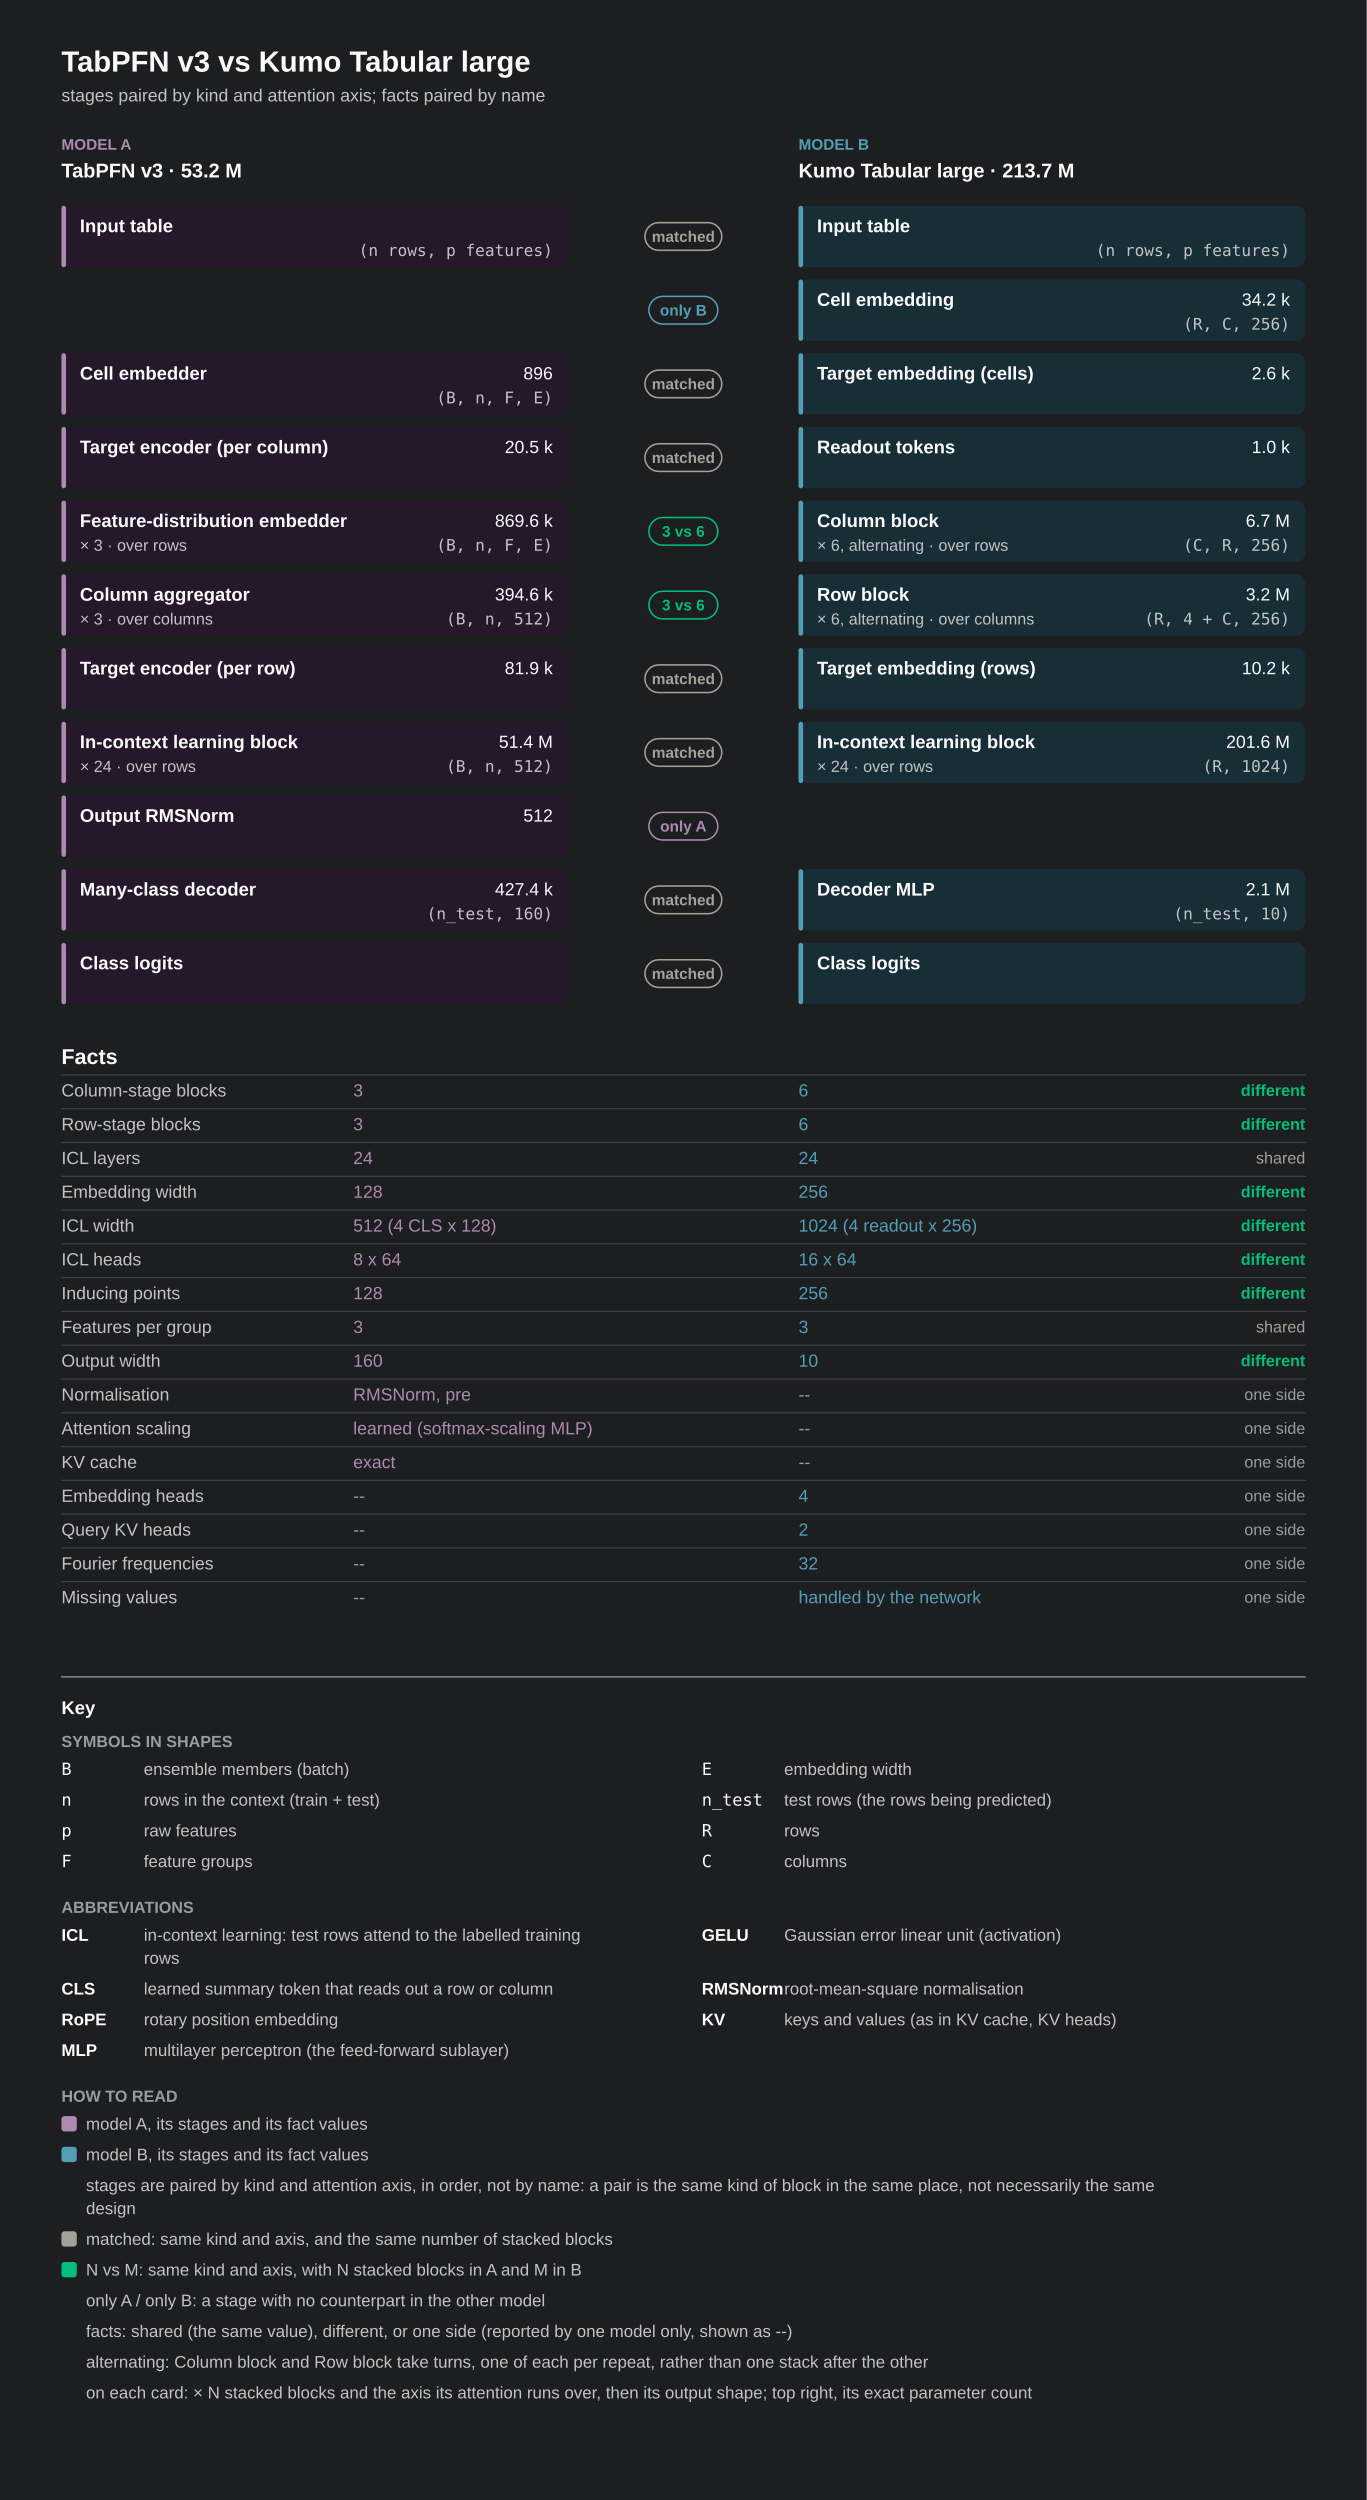
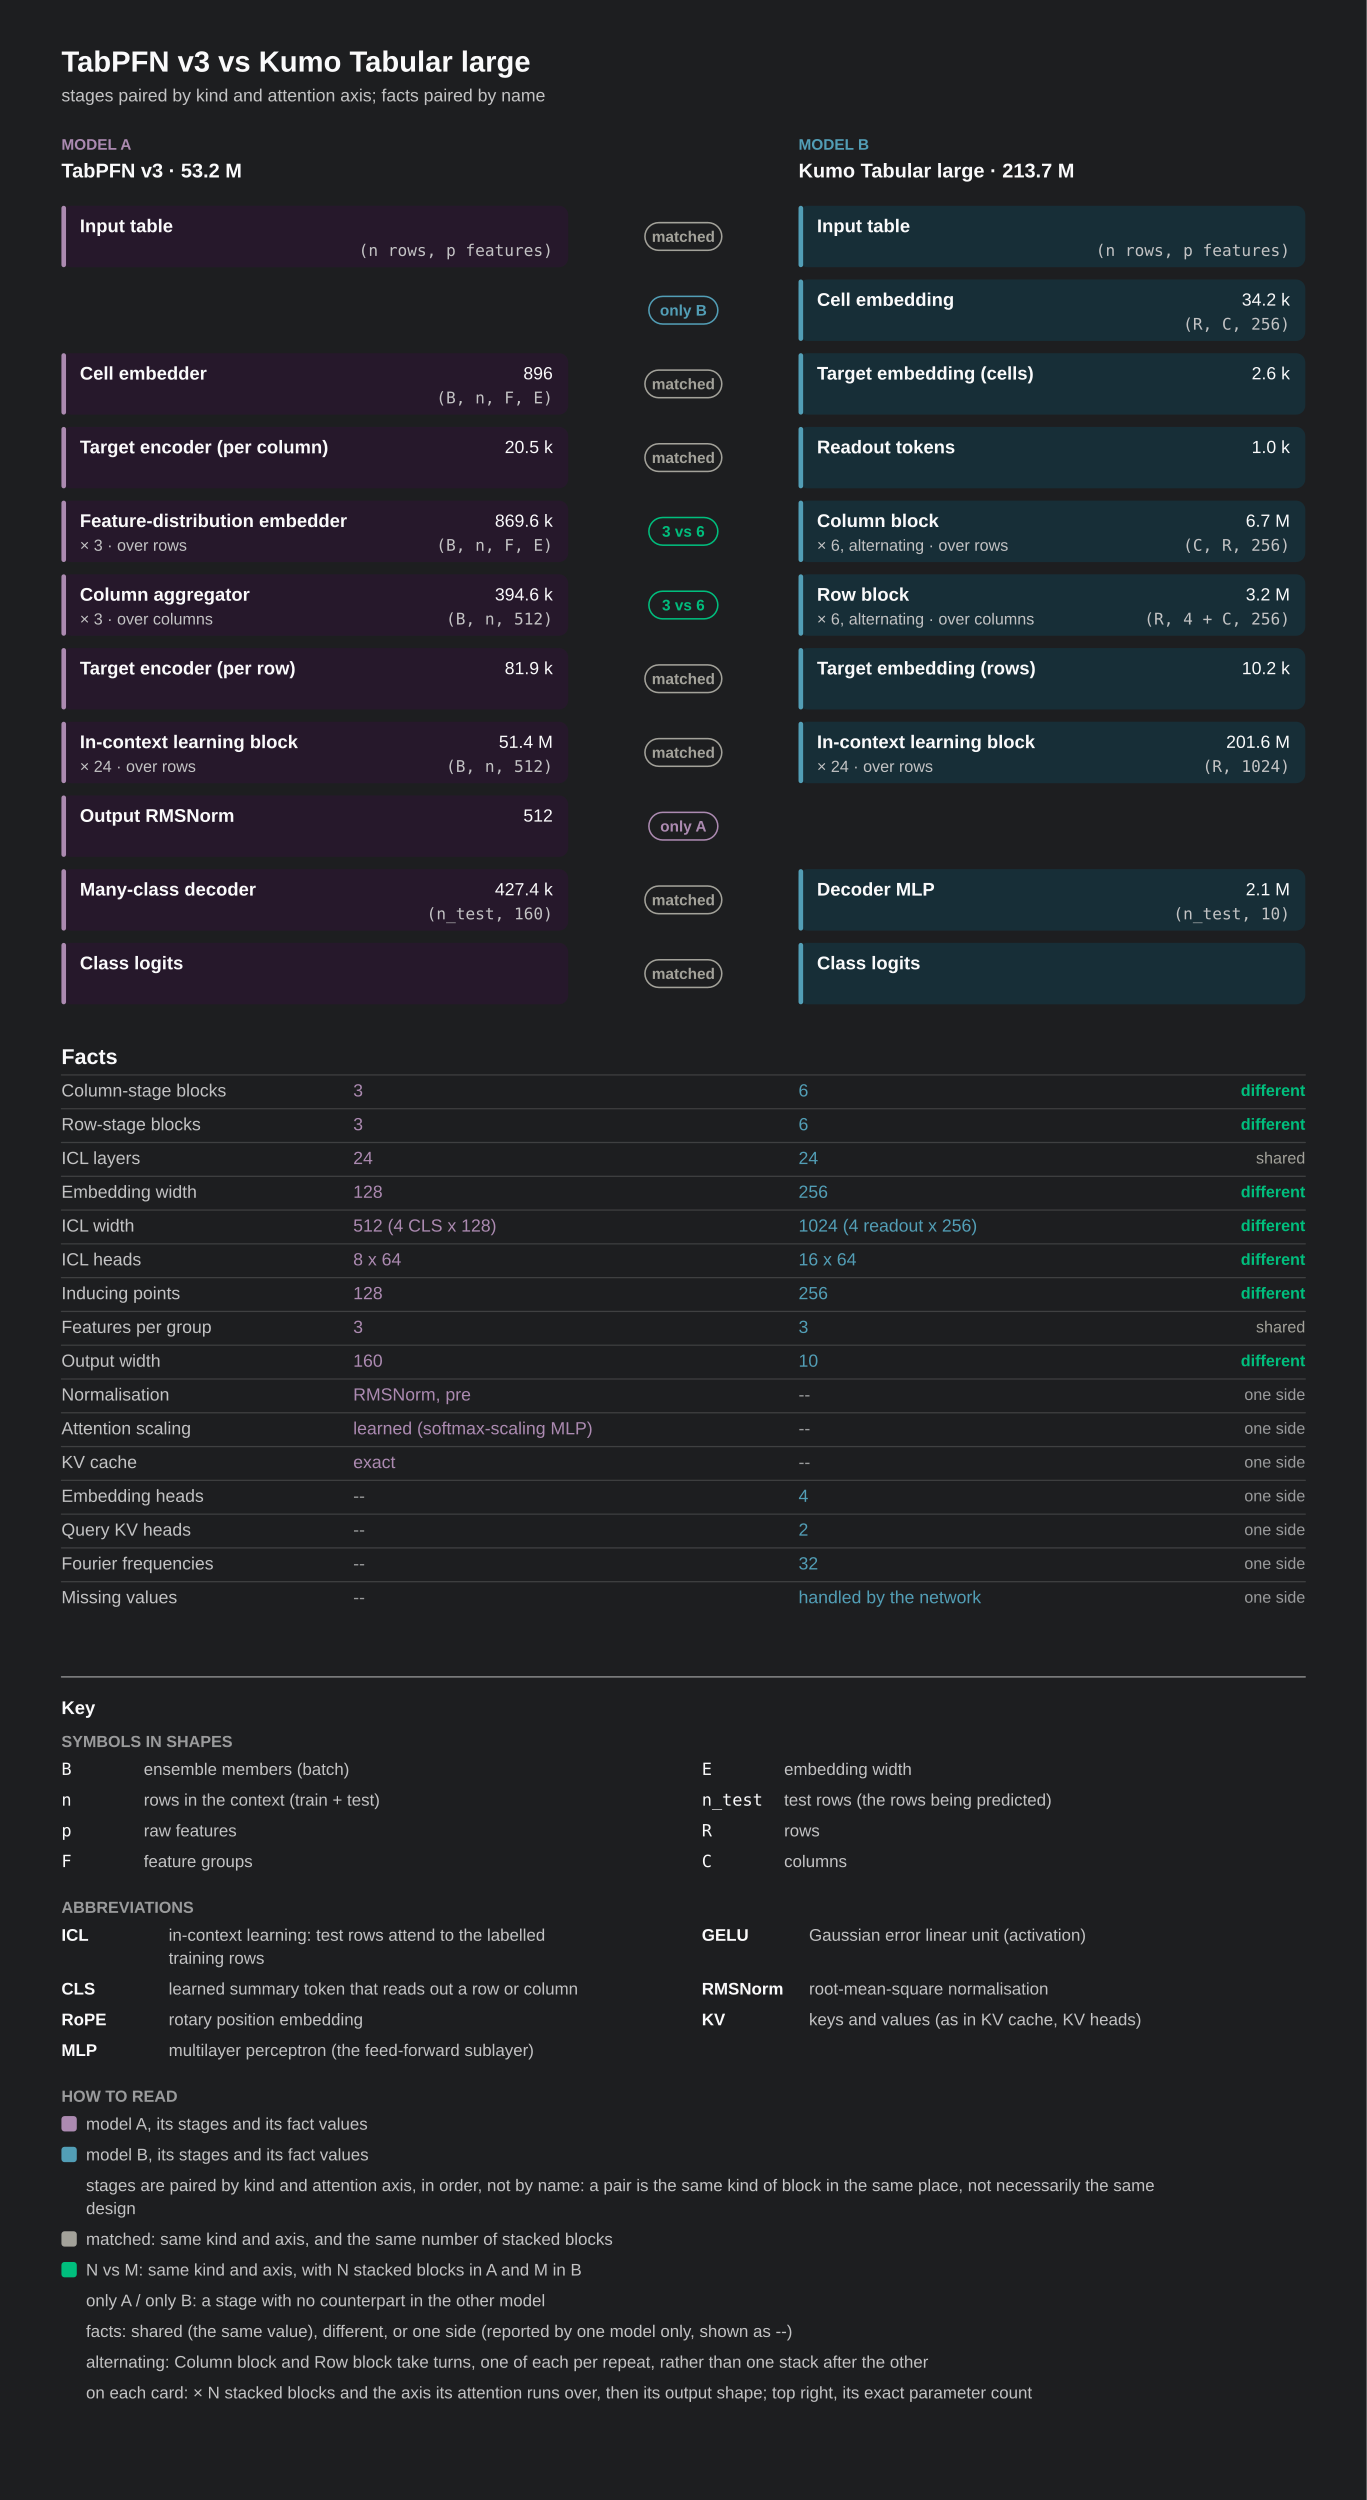
<svg xmlns="http://www.w3.org/2000/svg" width="890" height="1628" viewBox="0 0 890 1628">
  <rect width="890" height="1628" fill="#1d1e20" />
  <text x="40" y="40" dy="0.35em" font-family="-apple-system, BlinkMacSystemFont, 'Segoe UI', 'Helvetica Neue', Arial, sans-serif" font-size="19px" font-weight="600" fill="#FAFAFB">TabPFN v3 vs Kumo Tabular large</text>
  <text x="40" y="62" dy="0.35em" font-family="-apple-system, BlinkMacSystemFont, 'Segoe UI', 'Helvetica Neue', Arial, sans-serif" font-size="11.5px" fill="#C3C3C4">stages paired by kind and attention axis; facts paired by name</text>
  <text x="40" y="94" dy="0.35em" font-family="-apple-system, BlinkMacSystemFont, 'Segoe UI', 'Helvetica Neue', Arial, sans-serif" font-size="10px" font-weight="600" fill="#AC8AB1">MODEL A</text>
  <text x="40" y="111" dy="0.35em" font-family="-apple-system, BlinkMacSystemFont, 'Segoe UI', 'Helvetica Neue', Arial, sans-serif" font-size="13px" font-weight="600" fill="#FAFAFB">TabPFN v3  ·  53.2 M</text>
  <text x="520" y="94" dy="0.35em" font-family="-apple-system, BlinkMacSystemFont, 'Segoe UI', 'Helvetica Neue', Arial, sans-serif" font-size="10px" font-weight="600" fill="#529EB6">MODEL B</text>
  <text x="520" y="111" dy="0.35em" font-family="-apple-system, BlinkMacSystemFont, 'Segoe UI', 'Helvetica Neue', Arial, sans-serif" font-size="13px" font-weight="600" fill="#FAFAFB">Kumo Tabular large  ·  213.7 M</text>
  <rect x="40" y="134" width="330" height="40" rx="6" fill="#26182B" />
  <rect x="40" y="134" width="3" height="40" rx="1.5" fill="#AC8AB1" />
  <text x="52" y="147" dy="0.35em" font-family="-apple-system, BlinkMacSystemFont, 'Segoe UI', 'Helvetica Neue', Arial, sans-serif" font-size="12px" font-weight="600" fill="#FAFAFB">Input table</text>
  <text x="360" y="163" dy="0.35em" font-family="ui-monospace, SFMono-Regular, Menlo, Consolas, monospace" font-size="10.5px" text-anchor="end" fill="#C3C3C4">(n rows, p features)</text>
  <rect x="520" y="134" width="330" height="40" rx="6" fill="#172E37" />
  <rect x="520" y="134" width="3" height="40" rx="1.5" fill="#529EB6" />
  <text x="532" y="147" dy="0.35em" font-family="-apple-system, BlinkMacSystemFont, 'Segoe UI', 'Helvetica Neue', Arial, sans-serif" font-size="12px" font-weight="600" fill="#FAFAFB">Input table</text>
  <text x="840" y="163" dy="0.35em" font-family="ui-monospace, SFMono-Regular, Menlo, Consolas, monospace" font-size="10.5px" text-anchor="end" fill="#C3C3C4">(n rows, p features)</text>
  <rect x="419.98" y="145" width="50.05" height="18" rx="9" fill="#1d1e20" stroke="#a3a29a" stroke-width="1" />
  <text x="445" y="154" dy="0.35em" font-family="-apple-system, BlinkMacSystemFont, 'Segoe UI', 'Helvetica Neue', Arial, sans-serif" font-size="10px" font-weight="600" text-anchor="middle" fill="#a3a29a">matched</text>
  <rect x="520" y="182" width="330" height="40" rx="6" fill="#172E37" />
  <rect x="520" y="182" width="3" height="40" rx="1.5" fill="#529EB6" />
  <text x="532" y="195" dy="0.35em" font-family="-apple-system, BlinkMacSystemFont, 'Segoe UI', 'Helvetica Neue', Arial, sans-serif" font-size="12px" font-weight="600" fill="#FAFAFB">Cell embedding</text>
  <text x="840" y="195" dy="0.35em" font-family="-apple-system, BlinkMacSystemFont, 'Segoe UI', 'Helvetica Neue', Arial, sans-serif" font-size="11.5px" text-anchor="end" fill="#FAFAFB">34.2 k</text>
  <text x="840" y="211" dy="0.35em" font-family="ui-monospace, SFMono-Regular, Menlo, Consolas, monospace" font-size="10.5px" text-anchor="end" fill="#C3C3C4">(R, C, 256)</text>
  <rect x="422.55" y="193" width="44.9" height="18" rx="9" fill="#1d1e20" stroke="#529EB6" stroke-width="1" />
  <text x="445" y="202" dy="0.35em" font-family="-apple-system, BlinkMacSystemFont, 'Segoe UI', 'Helvetica Neue', Arial, sans-serif" font-size="10px" font-weight="600" text-anchor="middle" fill="#529EB6">only B</text>
  <rect x="40" y="230" width="330" height="40" rx="6" fill="#26182B" />
  <rect x="40" y="230" width="3" height="40" rx="1.5" fill="#AC8AB1" />
  <text x="52" y="243" dy="0.35em" font-family="-apple-system, BlinkMacSystemFont, 'Segoe UI', 'Helvetica Neue', Arial, sans-serif" font-size="12px" font-weight="600" fill="#FAFAFB">Cell embedder</text>
  <text x="360" y="243" dy="0.35em" font-family="-apple-system, BlinkMacSystemFont, 'Segoe UI', 'Helvetica Neue', Arial, sans-serif" font-size="11.5px" text-anchor="end" fill="#FAFAFB">896</text>
  <text x="360" y="259" dy="0.35em" font-family="ui-monospace, SFMono-Regular, Menlo, Consolas, monospace" font-size="10.5px" text-anchor="end" fill="#C3C3C4">(B, n, F, E)</text>
  <rect x="520" y="230" width="330" height="40" rx="6" fill="#172E37" />
  <rect x="520" y="230" width="3" height="40" rx="1.5" fill="#529EB6" />
  <text x="532" y="243" dy="0.35em" font-family="-apple-system, BlinkMacSystemFont, 'Segoe UI', 'Helvetica Neue', Arial, sans-serif" font-size="12px" font-weight="600" fill="#FAFAFB">Target embedding (cells)</text>
  <text x="840" y="243" dy="0.35em" font-family="-apple-system, BlinkMacSystemFont, 'Segoe UI', 'Helvetica Neue', Arial, sans-serif" font-size="11.5px" text-anchor="end" fill="#FAFAFB">2.6 k</text>
  <rect x="419.98" y="241" width="50.05" height="18" rx="9" fill="#1d1e20" stroke="#a3a29a" stroke-width="1" />
  <text x="445" y="250" dy="0.35em" font-family="-apple-system, BlinkMacSystemFont, 'Segoe UI', 'Helvetica Neue', Arial, sans-serif" font-size="10px" font-weight="600" text-anchor="middle" fill="#a3a29a">matched</text>
  <rect x="40" y="278" width="330" height="40" rx="6" fill="#26182B" />
  <rect x="40" y="278" width="3" height="40" rx="1.5" fill="#AC8AB1" />
  <text x="52" y="291" dy="0.35em" font-family="-apple-system, BlinkMacSystemFont, 'Segoe UI', 'Helvetica Neue', Arial, sans-serif" font-size="12px" font-weight="600" fill="#FAFAFB">Target encoder (per column)</text>
  <text x="360" y="291" dy="0.35em" font-family="-apple-system, BlinkMacSystemFont, 'Segoe UI', 'Helvetica Neue', Arial, sans-serif" font-size="11.5px" text-anchor="end" fill="#FAFAFB">20.5 k</text>
  <rect x="520" y="278" width="330" height="40" rx="6" fill="#172E37" />
  <rect x="520" y="278" width="3" height="40" rx="1.5" fill="#529EB6" />
  <text x="532" y="291" dy="0.35em" font-family="-apple-system, BlinkMacSystemFont, 'Segoe UI', 'Helvetica Neue', Arial, sans-serif" font-size="12px" font-weight="600" fill="#FAFAFB">Readout tokens</text>
  <text x="840" y="291" dy="0.35em" font-family="-apple-system, BlinkMacSystemFont, 'Segoe UI', 'Helvetica Neue', Arial, sans-serif" font-size="11.5px" text-anchor="end" fill="#FAFAFB">1.0 k</text>
  <rect x="419.98" y="289" width="50.05" height="18" rx="9" fill="#1d1e20" stroke="#a3a29a" stroke-width="1" />
  <text x="445" y="298" dy="0.35em" font-family="-apple-system, BlinkMacSystemFont, 'Segoe UI', 'Helvetica Neue', Arial, sans-serif" font-size="10px" font-weight="600" text-anchor="middle" fill="#a3a29a">matched</text>
  <rect x="40" y="326" width="330" height="40" rx="6" fill="#26182B" />
  <rect x="40" y="326" width="3" height="40" rx="1.5" fill="#AC8AB1" />
  <text x="52" y="339" dy="0.35em" font-family="-apple-system, BlinkMacSystemFont, 'Segoe UI', 'Helvetica Neue', Arial, sans-serif" font-size="12px" font-weight="600" fill="#FAFAFB">Feature-distribution embedder</text>
  <text x="360" y="339" dy="0.35em" font-family="-apple-system, BlinkMacSystemFont, 'Segoe UI', 'Helvetica Neue', Arial, sans-serif" font-size="11.5px" text-anchor="end" fill="#FAFAFB">869.6 k</text>
  <text x="52" y="355" dy="0.35em" font-family="-apple-system, BlinkMacSystemFont, 'Segoe UI', 'Helvetica Neue', Arial, sans-serif" font-size="10.5px" fill="#C3C3C4">× 3  ·  over rows</text>
  <text x="360" y="355" dy="0.35em" font-family="ui-monospace, SFMono-Regular, Menlo, Consolas, monospace" font-size="10.5px" text-anchor="end" fill="#C3C3C4">(B, n, F, E)</text>
  <rect x="520" y="326" width="330" height="40" rx="6" fill="#172E37" />
  <rect x="520" y="326" width="3" height="40" rx="1.5" fill="#529EB6" />
  <text x="532" y="339" dy="0.35em" font-family="-apple-system, BlinkMacSystemFont, 'Segoe UI', 'Helvetica Neue', Arial, sans-serif" font-size="12px" font-weight="600" fill="#FAFAFB">Column block</text>
  <text x="840" y="339" dy="0.35em" font-family="-apple-system, BlinkMacSystemFont, 'Segoe UI', 'Helvetica Neue', Arial, sans-serif" font-size="11.5px" text-anchor="end" fill="#FAFAFB">6.7 M</text>
  <text x="532" y="355" dy="0.35em" font-family="-apple-system, BlinkMacSystemFont, 'Segoe UI', 'Helvetica Neue', Arial, sans-serif" font-size="10.5px" fill="#C3C3C4">× 6, alternating  ·  over rows</text>
  <text x="840" y="355" dy="0.35em" font-family="ui-monospace, SFMono-Regular, Menlo, Consolas, monospace" font-size="10.5px" text-anchor="end" fill="#C3C3C4">(C, R, 256)</text>
  <rect x="422.55" y="337" width="44.9" height="18" rx="9" fill="#1d1e20" stroke="#00be7d" stroke-width="1" />
  <text x="445" y="346" dy="0.35em" font-family="-apple-system, BlinkMacSystemFont, 'Segoe UI', 'Helvetica Neue', Arial, sans-serif" font-size="10px" font-weight="600" text-anchor="middle" fill="#00be7d">3 vs 6</text>
  <rect x="40" y="374" width="330" height="40" rx="6" fill="#26182B" />
  <rect x="40" y="374" width="3" height="40" rx="1.5" fill="#AC8AB1" />
  <text x="52" y="387" dy="0.35em" font-family="-apple-system, BlinkMacSystemFont, 'Segoe UI', 'Helvetica Neue', Arial, sans-serif" font-size="12px" font-weight="600" fill="#FAFAFB">Column aggregator</text>
  <text x="360" y="387" dy="0.35em" font-family="-apple-system, BlinkMacSystemFont, 'Segoe UI', 'Helvetica Neue', Arial, sans-serif" font-size="11.5px" text-anchor="end" fill="#FAFAFB">394.6 k</text>
  <text x="52" y="403" dy="0.35em" font-family="-apple-system, BlinkMacSystemFont, 'Segoe UI', 'Helvetica Neue', Arial, sans-serif" font-size="10.5px" fill="#C3C3C4">× 3  ·  over columns</text>
  <text x="360" y="403" dy="0.35em" font-family="ui-monospace, SFMono-Regular, Menlo, Consolas, monospace" font-size="10.5px" text-anchor="end" fill="#C3C3C4">(B, n, 512)</text>
  <rect x="520" y="374" width="330" height="40" rx="6" fill="#172E37" />
  <rect x="520" y="374" width="3" height="40" rx="1.5" fill="#529EB6" />
  <text x="532" y="387" dy="0.35em" font-family="-apple-system, BlinkMacSystemFont, 'Segoe UI', 'Helvetica Neue', Arial, sans-serif" font-size="12px" font-weight="600" fill="#FAFAFB">Row block</text>
  <text x="840" y="387" dy="0.35em" font-family="-apple-system, BlinkMacSystemFont, 'Segoe UI', 'Helvetica Neue', Arial, sans-serif" font-size="11.5px" text-anchor="end" fill="#FAFAFB">3.2 M</text>
  <text x="532" y="403" dy="0.35em" font-family="-apple-system, BlinkMacSystemFont, 'Segoe UI', 'Helvetica Neue', Arial, sans-serif" font-size="10.5px" fill="#C3C3C4">× 6, alternating  ·  over columns</text>
  <text x="840" y="403" dy="0.35em" font-family="ui-monospace, SFMono-Regular, Menlo, Consolas, monospace" font-size="10.5px" text-anchor="end" fill="#C3C3C4">(R, 4 + C, 256)</text>
  <rect x="422.55" y="385" width="44.9" height="18" rx="9" fill="#1d1e20" stroke="#00be7d" stroke-width="1" />
  <text x="445" y="394" dy="0.35em" font-family="-apple-system, BlinkMacSystemFont, 'Segoe UI', 'Helvetica Neue', Arial, sans-serif" font-size="10px" font-weight="600" text-anchor="middle" fill="#00be7d">3 vs 6</text>
  <rect x="40" y="422" width="330" height="40" rx="6" fill="#26182B" />
  <rect x="40" y="422" width="3" height="40" rx="1.5" fill="#AC8AB1" />
  <text x="52" y="435" dy="0.35em" font-family="-apple-system, BlinkMacSystemFont, 'Segoe UI', 'Helvetica Neue', Arial, sans-serif" font-size="12px" font-weight="600" fill="#FAFAFB">Target encoder (per row)</text>
  <text x="360" y="435" dy="0.35em" font-family="-apple-system, BlinkMacSystemFont, 'Segoe UI', 'Helvetica Neue', Arial, sans-serif" font-size="11.5px" text-anchor="end" fill="#FAFAFB">81.9 k</text>
  <rect x="520" y="422" width="330" height="40" rx="6" fill="#172E37" />
  <rect x="520" y="422" width="3" height="40" rx="1.5" fill="#529EB6" />
  <text x="532" y="435" dy="0.35em" font-family="-apple-system, BlinkMacSystemFont, 'Segoe UI', 'Helvetica Neue', Arial, sans-serif" font-size="12px" font-weight="600" fill="#FAFAFB">Target embedding (rows)</text>
  <text x="840" y="435" dy="0.35em" font-family="-apple-system, BlinkMacSystemFont, 'Segoe UI', 'Helvetica Neue', Arial, sans-serif" font-size="11.5px" text-anchor="end" fill="#FAFAFB">10.2 k</text>
  <rect x="419.98" y="433" width="50.05" height="18" rx="9" fill="#1d1e20" stroke="#a3a29a" stroke-width="1" />
  <text x="445" y="442" dy="0.35em" font-family="-apple-system, BlinkMacSystemFont, 'Segoe UI', 'Helvetica Neue', Arial, sans-serif" font-size="10px" font-weight="600" text-anchor="middle" fill="#a3a29a">matched</text>
  <rect x="40" y="470" width="330" height="40" rx="6" fill="#26182B" />
  <rect x="40" y="470" width="3" height="40" rx="1.5" fill="#AC8AB1" />
  <text x="52" y="483" dy="0.35em" font-family="-apple-system, BlinkMacSystemFont, 'Segoe UI', 'Helvetica Neue', Arial, sans-serif" font-size="12px" font-weight="600" fill="#FAFAFB">In-context learning block</text>
  <text x="360" y="483" dy="0.35em" font-family="-apple-system, BlinkMacSystemFont, 'Segoe UI', 'Helvetica Neue', Arial, sans-serif" font-size="11.5px" text-anchor="end" fill="#FAFAFB">51.4 M</text>
  <text x="52" y="499" dy="0.35em" font-family="-apple-system, BlinkMacSystemFont, 'Segoe UI', 'Helvetica Neue', Arial, sans-serif" font-size="10.5px" fill="#C3C3C4">× 24  ·  over rows</text>
  <text x="360" y="499" dy="0.35em" font-family="ui-monospace, SFMono-Regular, Menlo, Consolas, monospace" font-size="10.5px" text-anchor="end" fill="#C3C3C4">(B, n, 512)</text>
  <rect x="520" y="470" width="330" height="40" rx="6" fill="#172E37" />
  <rect x="520" y="470" width="3" height="40" rx="1.5" fill="#529EB6" />
  <text x="532" y="483" dy="0.35em" font-family="-apple-system, BlinkMacSystemFont, 'Segoe UI', 'Helvetica Neue', Arial, sans-serif" font-size="12px" font-weight="600" fill="#FAFAFB">In-context learning block</text>
  <text x="840" y="483" dy="0.35em" font-family="-apple-system, BlinkMacSystemFont, 'Segoe UI', 'Helvetica Neue', Arial, sans-serif" font-size="11.5px" text-anchor="end" fill="#FAFAFB">201.6 M</text>
  <text x="532" y="499" dy="0.35em" font-family="-apple-system, BlinkMacSystemFont, 'Segoe UI', 'Helvetica Neue', Arial, sans-serif" font-size="10.5px" fill="#C3C3C4">× 24  ·  over rows</text>
  <text x="840" y="499" dy="0.35em" font-family="ui-monospace, SFMono-Regular, Menlo, Consolas, monospace" font-size="10.5px" text-anchor="end" fill="#C3C3C4">(R, 1024)</text>
  <rect x="419.98" y="481" width="50.05" height="18" rx="9" fill="#1d1e20" stroke="#a3a29a" stroke-width="1" />
  <text x="445" y="490" dy="0.35em" font-family="-apple-system, BlinkMacSystemFont, 'Segoe UI', 'Helvetica Neue', Arial, sans-serif" font-size="10px" font-weight="600" text-anchor="middle" fill="#a3a29a">matched</text>
  <rect x="40" y="518" width="330" height="40" rx="6" fill="#26182B" />
  <rect x="40" y="518" width="3" height="40" rx="1.5" fill="#AC8AB1" />
  <text x="52" y="531" dy="0.35em" font-family="-apple-system, BlinkMacSystemFont, 'Segoe UI', 'Helvetica Neue', Arial, sans-serif" font-size="12px" font-weight="600" fill="#FAFAFB">Output RMSNorm</text>
  <text x="360" y="531" dy="0.35em" font-family="-apple-system, BlinkMacSystemFont, 'Segoe UI', 'Helvetica Neue', Arial, sans-serif" font-size="11.5px" text-anchor="end" fill="#FAFAFB">512</text>
  <rect x="422.55" y="529" width="44.9" height="18" rx="9" fill="#1d1e20" stroke="#AC8AB1" stroke-width="1" />
  <text x="445" y="538" dy="0.35em" font-family="-apple-system, BlinkMacSystemFont, 'Segoe UI', 'Helvetica Neue', Arial, sans-serif" font-size="10px" font-weight="600" text-anchor="middle" fill="#AC8AB1">only A</text>
  <rect x="40" y="566" width="330" height="40" rx="6" fill="#26182B" />
  <rect x="40" y="566" width="3" height="40" rx="1.5" fill="#AC8AB1" />
  <text x="52" y="579" dy="0.35em" font-family="-apple-system, BlinkMacSystemFont, 'Segoe UI', 'Helvetica Neue', Arial, sans-serif" font-size="12px" font-weight="600" fill="#FAFAFB">Many-class decoder</text>
  <text x="360" y="579" dy="0.35em" font-family="-apple-system, BlinkMacSystemFont, 'Segoe UI', 'Helvetica Neue', Arial, sans-serif" font-size="11.5px" text-anchor="end" fill="#FAFAFB">427.4 k</text>
  <text x="360" y="595" dy="0.35em" font-family="ui-monospace, SFMono-Regular, Menlo, Consolas, monospace" font-size="10.5px" text-anchor="end" fill="#C3C3C4">(n_test, 160)</text>
  <rect x="520" y="566" width="330" height="40" rx="6" fill="#172E37" />
  <rect x="520" y="566" width="3" height="40" rx="1.5" fill="#529EB6" />
  <text x="532" y="579" dy="0.35em" font-family="-apple-system, BlinkMacSystemFont, 'Segoe UI', 'Helvetica Neue', Arial, sans-serif" font-size="12px" font-weight="600" fill="#FAFAFB">Decoder MLP</text>
  <text x="840" y="579" dy="0.35em" font-family="-apple-system, BlinkMacSystemFont, 'Segoe UI', 'Helvetica Neue', Arial, sans-serif" font-size="11.5px" text-anchor="end" fill="#FAFAFB">2.1 M</text>
  <text x="840" y="595" dy="0.35em" font-family="ui-monospace, SFMono-Regular, Menlo, Consolas, monospace" font-size="10.5px" text-anchor="end" fill="#C3C3C4">(n_test, 10)</text>
  <rect x="419.98" y="577" width="50.05" height="18" rx="9" fill="#1d1e20" stroke="#a3a29a" stroke-width="1" />
  <text x="445" y="586" dy="0.35em" font-family="-apple-system, BlinkMacSystemFont, 'Segoe UI', 'Helvetica Neue', Arial, sans-serif" font-size="10px" font-weight="600" text-anchor="middle" fill="#a3a29a">matched</text>
  <rect x="40" y="614" width="330" height="40" rx="6" fill="#26182B" />
  <rect x="40" y="614" width="3" height="40" rx="1.5" fill="#AC8AB1" />
  <text x="52" y="627" dy="0.35em" font-family="-apple-system, BlinkMacSystemFont, 'Segoe UI', 'Helvetica Neue', Arial, sans-serif" font-size="12px" font-weight="600" fill="#FAFAFB">Class logits</text>
  <rect x="520" y="614" width="330" height="40" rx="6" fill="#172E37" />
  <rect x="520" y="614" width="3" height="40" rx="1.5" fill="#529EB6" />
  <text x="532" y="627" dy="0.35em" font-family="-apple-system, BlinkMacSystemFont, 'Segoe UI', 'Helvetica Neue', Arial, sans-serif" font-size="12px" font-weight="600" fill="#FAFAFB">Class logits</text>
  <rect x="419.98" y="625" width="50.05" height="18" rx="9" fill="#1d1e20" stroke="#a3a29a" stroke-width="1" />
  <text x="445" y="634" dy="0.35em" font-family="-apple-system, BlinkMacSystemFont, 'Segoe UI', 'Helvetica Neue', Arial, sans-serif" font-size="10px" font-weight="600" text-anchor="middle" fill="#a3a29a">matched</text>
  <text x="40" y="688" dy="0.35em" font-family="-apple-system, BlinkMacSystemFont, 'Segoe UI', 'Helvetica Neue', Arial, sans-serif" font-size="14px" font-weight="600" fill="#FAFAFB">Facts</text>
  <line x1="40" y1="700" x2="850" y2="700" stroke="#3F4041" stroke-width="0.8" stroke-linecap="round" />
  <text x="40" y="710" dy="0.35em" font-family="-apple-system, BlinkMacSystemFont, 'Segoe UI', 'Helvetica Neue', Arial, sans-serif" font-size="11.5px" fill="#C3C3C4">Column-stage blocks</text>
  <text x="230" y="710" dy="0.35em" font-family="-apple-system, BlinkMacSystemFont, 'Segoe UI', 'Helvetica Neue', Arial, sans-serif" font-size="11.5px" fill="#AC8AB1">3</text>
  <text x="520" y="710" dy="0.35em" font-family="-apple-system, BlinkMacSystemFont, 'Segoe UI', 'Helvetica Neue', Arial, sans-serif" font-size="11.5px" fill="#529EB6">6</text>
  <text x="850" y="710" dy="0.35em" font-family="-apple-system, BlinkMacSystemFont, 'Segoe UI', 'Helvetica Neue', Arial, sans-serif" font-size="10.5px" font-weight="600" text-anchor="end" fill="#00be7d">different</text>
  <line x1="40" y1="722" x2="850" y2="722" stroke="#3F4041" stroke-width="0.8" stroke-linecap="round" />
  <text x="40" y="732" dy="0.35em" font-family="-apple-system, BlinkMacSystemFont, 'Segoe UI', 'Helvetica Neue', Arial, sans-serif" font-size="11.5px" fill="#C3C3C4">Row-stage blocks</text>
  <text x="230" y="732" dy="0.35em" font-family="-apple-system, BlinkMacSystemFont, 'Segoe UI', 'Helvetica Neue', Arial, sans-serif" font-size="11.5px" fill="#AC8AB1">3</text>
  <text x="520" y="732" dy="0.35em" font-family="-apple-system, BlinkMacSystemFont, 'Segoe UI', 'Helvetica Neue', Arial, sans-serif" font-size="11.5px" fill="#529EB6">6</text>
  <text x="850" y="732" dy="0.35em" font-family="-apple-system, BlinkMacSystemFont, 'Segoe UI', 'Helvetica Neue', Arial, sans-serif" font-size="10.5px" font-weight="600" text-anchor="end" fill="#00be7d">different</text>
  <line x1="40" y1="744" x2="850" y2="744" stroke="#3F4041" stroke-width="0.8" stroke-linecap="round" />
  <text x="40" y="754" dy="0.35em" font-family="-apple-system, BlinkMacSystemFont, 'Segoe UI', 'Helvetica Neue', Arial, sans-serif" font-size="11.5px" fill="#C3C3C4">ICL layers</text>
  <text x="230" y="754" dy="0.35em" font-family="-apple-system, BlinkMacSystemFont, 'Segoe UI', 'Helvetica Neue', Arial, sans-serif" font-size="11.5px" fill="#AC8AB1">24</text>
  <text x="520" y="754" dy="0.35em" font-family="-apple-system, BlinkMacSystemFont, 'Segoe UI', 'Helvetica Neue', Arial, sans-serif" font-size="11.5px" fill="#529EB6">24</text>
  <text x="850" y="754" dy="0.35em" font-family="-apple-system, BlinkMacSystemFont, 'Segoe UI', 'Helvetica Neue', Arial, sans-serif" font-size="10.5px" text-anchor="end" fill="#a3a29a">shared</text>
  <line x1="40" y1="766" x2="850" y2="766" stroke="#3F4041" stroke-width="0.8" stroke-linecap="round" />
  <text x="40" y="776" dy="0.35em" font-family="-apple-system, BlinkMacSystemFont, 'Segoe UI', 'Helvetica Neue', Arial, sans-serif" font-size="11.5px" fill="#C3C3C4">Embedding width</text>
  <text x="230" y="776" dy="0.35em" font-family="-apple-system, BlinkMacSystemFont, 'Segoe UI', 'Helvetica Neue', Arial, sans-serif" font-size="11.5px" fill="#AC8AB1">128</text>
  <text x="520" y="776" dy="0.35em" font-family="-apple-system, BlinkMacSystemFont, 'Segoe UI', 'Helvetica Neue', Arial, sans-serif" font-size="11.5px" fill="#529EB6">256</text>
  <text x="850" y="776" dy="0.35em" font-family="-apple-system, BlinkMacSystemFont, 'Segoe UI', 'Helvetica Neue', Arial, sans-serif" font-size="10.5px" font-weight="600" text-anchor="end" fill="#00be7d">different</text>
  <line x1="40" y1="788" x2="850" y2="788" stroke="#3F4041" stroke-width="0.8" stroke-linecap="round" />
  <text x="40" y="798" dy="0.35em" font-family="-apple-system, BlinkMacSystemFont, 'Segoe UI', 'Helvetica Neue', Arial, sans-serif" font-size="11.5px" fill="#C3C3C4">ICL width</text>
  <text x="230" y="798" dy="0.35em" font-family="-apple-system, BlinkMacSystemFont, 'Segoe UI', 'Helvetica Neue', Arial, sans-serif" font-size="11.5px" fill="#AC8AB1">512 (4 CLS x 128)</text>
  <text x="520" y="798" dy="0.35em" font-family="-apple-system, BlinkMacSystemFont, 'Segoe UI', 'Helvetica Neue', Arial, sans-serif" font-size="11.5px" fill="#529EB6">1024 (4 readout x 256)</text>
  <text x="850" y="798" dy="0.35em" font-family="-apple-system, BlinkMacSystemFont, 'Segoe UI', 'Helvetica Neue', Arial, sans-serif" font-size="10.5px" font-weight="600" text-anchor="end" fill="#00be7d">different</text>
  <line x1="40" y1="810" x2="850" y2="810" stroke="#3F4041" stroke-width="0.8" stroke-linecap="round" />
  <text x="40" y="820" dy="0.35em" font-family="-apple-system, BlinkMacSystemFont, 'Segoe UI', 'Helvetica Neue', Arial, sans-serif" font-size="11.5px" fill="#C3C3C4">ICL heads</text>
  <text x="230" y="820" dy="0.35em" font-family="-apple-system, BlinkMacSystemFont, 'Segoe UI', 'Helvetica Neue', Arial, sans-serif" font-size="11.5px" fill="#AC8AB1">8 x 64</text>
  <text x="520" y="820" dy="0.35em" font-family="-apple-system, BlinkMacSystemFont, 'Segoe UI', 'Helvetica Neue', Arial, sans-serif" font-size="11.5px" fill="#529EB6">16 x 64</text>
  <text x="850" y="820" dy="0.35em" font-family="-apple-system, BlinkMacSystemFont, 'Segoe UI', 'Helvetica Neue', Arial, sans-serif" font-size="10.5px" font-weight="600" text-anchor="end" fill="#00be7d">different</text>
  <line x1="40" y1="832" x2="850" y2="832" stroke="#3F4041" stroke-width="0.8" stroke-linecap="round" />
  <text x="40" y="842" dy="0.35em" font-family="-apple-system, BlinkMacSystemFont, 'Segoe UI', 'Helvetica Neue', Arial, sans-serif" font-size="11.5px" fill="#C3C3C4">Inducing points</text>
  <text x="230" y="842" dy="0.35em" font-family="-apple-system, BlinkMacSystemFont, 'Segoe UI', 'Helvetica Neue', Arial, sans-serif" font-size="11.5px" fill="#AC8AB1">128</text>
  <text x="520" y="842" dy="0.35em" font-family="-apple-system, BlinkMacSystemFont, 'Segoe UI', 'Helvetica Neue', Arial, sans-serif" font-size="11.5px" fill="#529EB6">256</text>
  <text x="850" y="842" dy="0.35em" font-family="-apple-system, BlinkMacSystemFont, 'Segoe UI', 'Helvetica Neue', Arial, sans-serif" font-size="10.5px" font-weight="600" text-anchor="end" fill="#00be7d">different</text>
  <line x1="40" y1="854" x2="850" y2="854" stroke="#3F4041" stroke-width="0.8" stroke-linecap="round" />
  <text x="40" y="864" dy="0.35em" font-family="-apple-system, BlinkMacSystemFont, 'Segoe UI', 'Helvetica Neue', Arial, sans-serif" font-size="11.5px" fill="#C3C3C4">Features per group</text>
  <text x="230" y="864" dy="0.35em" font-family="-apple-system, BlinkMacSystemFont, 'Segoe UI', 'Helvetica Neue', Arial, sans-serif" font-size="11.5px" fill="#AC8AB1">3</text>
  <text x="520" y="864" dy="0.35em" font-family="-apple-system, BlinkMacSystemFont, 'Segoe UI', 'Helvetica Neue', Arial, sans-serif" font-size="11.5px" fill="#529EB6">3</text>
  <text x="850" y="864" dy="0.35em" font-family="-apple-system, BlinkMacSystemFont, 'Segoe UI', 'Helvetica Neue', Arial, sans-serif" font-size="10.5px" text-anchor="end" fill="#a3a29a">shared</text>
  <line x1="40" y1="876" x2="850" y2="876" stroke="#3F4041" stroke-width="0.8" stroke-linecap="round" />
  <text x="40" y="886" dy="0.35em" font-family="-apple-system, BlinkMacSystemFont, 'Segoe UI', 'Helvetica Neue', Arial, sans-serif" font-size="11.5px" fill="#C3C3C4">Output width</text>
  <text x="230" y="886" dy="0.35em" font-family="-apple-system, BlinkMacSystemFont, 'Segoe UI', 'Helvetica Neue', Arial, sans-serif" font-size="11.5px" fill="#AC8AB1">160</text>
  <text x="520" y="886" dy="0.35em" font-family="-apple-system, BlinkMacSystemFont, 'Segoe UI', 'Helvetica Neue', Arial, sans-serif" font-size="11.5px" fill="#529EB6">10</text>
  <text x="850" y="886" dy="0.35em" font-family="-apple-system, BlinkMacSystemFont, 'Segoe UI', 'Helvetica Neue', Arial, sans-serif" font-size="10.5px" font-weight="600" text-anchor="end" fill="#00be7d">different</text>
  <line x1="40" y1="898" x2="850" y2="898" stroke="#3F4041" stroke-width="0.8" stroke-linecap="round" />
  <text x="40" y="908" dy="0.35em" font-family="-apple-system, BlinkMacSystemFont, 'Segoe UI', 'Helvetica Neue', Arial, sans-serif" font-size="11.5px" fill="#C3C3C4">Normalisation</text>
  <text x="230" y="908" dy="0.35em" font-family="-apple-system, BlinkMacSystemFont, 'Segoe UI', 'Helvetica Neue', Arial, sans-serif" font-size="11.5px" fill="#AC8AB1">RMSNorm, pre</text>
  <text x="520" y="908" dy="0.35em" font-family="-apple-system, BlinkMacSystemFont, 'Segoe UI', 'Helvetica Neue', Arial, sans-serif" font-size="11.5px" fill="#9A9B9C">--</text>
  <text x="850" y="908" dy="0.35em" font-family="-apple-system, BlinkMacSystemFont, 'Segoe UI', 'Helvetica Neue', Arial, sans-serif" font-size="10.5px" text-anchor="end" fill="#9A9B9C">one side</text>
  <line x1="40" y1="920" x2="850" y2="920" stroke="#3F4041" stroke-width="0.8" stroke-linecap="round" />
  <text x="40" y="930" dy="0.35em" font-family="-apple-system, BlinkMacSystemFont, 'Segoe UI', 'Helvetica Neue', Arial, sans-serif" font-size="11.5px" fill="#C3C3C4">Attention scaling</text>
  <text x="230" y="930" dy="0.35em" font-family="-apple-system, BlinkMacSystemFont, 'Segoe UI', 'Helvetica Neue', Arial, sans-serif" font-size="11.5px" fill="#AC8AB1">learned (softmax-scaling MLP)</text>
  <text x="520" y="930" dy="0.35em" font-family="-apple-system, BlinkMacSystemFont, 'Segoe UI', 'Helvetica Neue', Arial, sans-serif" font-size="11.5px" fill="#9A9B9C">--</text>
  <text x="850" y="930" dy="0.35em" font-family="-apple-system, BlinkMacSystemFont, 'Segoe UI', 'Helvetica Neue', Arial, sans-serif" font-size="10.5px" text-anchor="end" fill="#9A9B9C">one side</text>
  <line x1="40" y1="942" x2="850" y2="942" stroke="#3F4041" stroke-width="0.8" stroke-linecap="round" />
  <text x="40" y="952" dy="0.35em" font-family="-apple-system, BlinkMacSystemFont, 'Segoe UI', 'Helvetica Neue', Arial, sans-serif" font-size="11.5px" fill="#C3C3C4">KV cache</text>
  <text x="230" y="952" dy="0.35em" font-family="-apple-system, BlinkMacSystemFont, 'Segoe UI', 'Helvetica Neue', Arial, sans-serif" font-size="11.5px" fill="#AC8AB1">exact</text>
  <text x="520" y="952" dy="0.35em" font-family="-apple-system, BlinkMacSystemFont, 'Segoe UI', 'Helvetica Neue', Arial, sans-serif" font-size="11.5px" fill="#9A9B9C">--</text>
  <text x="850" y="952" dy="0.35em" font-family="-apple-system, BlinkMacSystemFont, 'Segoe UI', 'Helvetica Neue', Arial, sans-serif" font-size="10.5px" text-anchor="end" fill="#9A9B9C">one side</text>
  <line x1="40" y1="964" x2="850" y2="964" stroke="#3F4041" stroke-width="0.8" stroke-linecap="round" />
  <text x="40" y="974" dy="0.35em" font-family="-apple-system, BlinkMacSystemFont, 'Segoe UI', 'Helvetica Neue', Arial, sans-serif" font-size="11.5px" fill="#C3C3C4">Embedding heads</text>
  <text x="230" y="974" dy="0.35em" font-family="-apple-system, BlinkMacSystemFont, 'Segoe UI', 'Helvetica Neue', Arial, sans-serif" font-size="11.5px" fill="#9A9B9C">--</text>
  <text x="520" y="974" dy="0.35em" font-family="-apple-system, BlinkMacSystemFont, 'Segoe UI', 'Helvetica Neue', Arial, sans-serif" font-size="11.5px" fill="#529EB6">4</text>
  <text x="850" y="974" dy="0.35em" font-family="-apple-system, BlinkMacSystemFont, 'Segoe UI', 'Helvetica Neue', Arial, sans-serif" font-size="10.5px" text-anchor="end" fill="#9A9B9C">one side</text>
  <line x1="40" y1="986" x2="850" y2="986" stroke="#3F4041" stroke-width="0.8" stroke-linecap="round" />
  <text x="40" y="996" dy="0.35em" font-family="-apple-system, BlinkMacSystemFont, 'Segoe UI', 'Helvetica Neue', Arial, sans-serif" font-size="11.5px" fill="#C3C3C4">Query KV heads</text>
  <text x="230" y="996" dy="0.35em" font-family="-apple-system, BlinkMacSystemFont, 'Segoe UI', 'Helvetica Neue', Arial, sans-serif" font-size="11.5px" fill="#9A9B9C">--</text>
  <text x="520" y="996" dy="0.35em" font-family="-apple-system, BlinkMacSystemFont, 'Segoe UI', 'Helvetica Neue', Arial, sans-serif" font-size="11.5px" fill="#529EB6">2</text>
  <text x="850" y="996" dy="0.35em" font-family="-apple-system, BlinkMacSystemFont, 'Segoe UI', 'Helvetica Neue', Arial, sans-serif" font-size="10.5px" text-anchor="end" fill="#9A9B9C">one side</text>
  <line x1="40" y1="1008" x2="850" y2="1008" stroke="#3F4041" stroke-width="0.8" stroke-linecap="round" />
  <text x="40" y="1018" dy="0.35em" font-family="-apple-system, BlinkMacSystemFont, 'Segoe UI', 'Helvetica Neue', Arial, sans-serif" font-size="11.5px" fill="#C3C3C4">Fourier frequencies</text>
  <text x="230" y="1018" dy="0.35em" font-family="-apple-system, BlinkMacSystemFont, 'Segoe UI', 'Helvetica Neue', Arial, sans-serif" font-size="11.5px" fill="#9A9B9C">--</text>
  <text x="520" y="1018" dy="0.35em" font-family="-apple-system, BlinkMacSystemFont, 'Segoe UI', 'Helvetica Neue', Arial, sans-serif" font-size="11.5px" fill="#529EB6">32</text>
  <text x="850" y="1018" dy="0.35em" font-family="-apple-system, BlinkMacSystemFont, 'Segoe UI', 'Helvetica Neue', Arial, sans-serif" font-size="10.5px" text-anchor="end" fill="#9A9B9C">one side</text>
  <line x1="40" y1="1030" x2="850" y2="1030" stroke="#3F4041" stroke-width="0.8" stroke-linecap="round" />
  <text x="40" y="1040" dy="0.35em" font-family="-apple-system, BlinkMacSystemFont, 'Segoe UI', 'Helvetica Neue', Arial, sans-serif" font-size="11.5px" fill="#C3C3C4">Missing values</text>
  <text x="230" y="1040" dy="0.35em" font-family="-apple-system, BlinkMacSystemFont, 'Segoe UI', 'Helvetica Neue', Arial, sans-serif" font-size="11.5px" fill="#9A9B9C">--</text>
  <text x="520" y="1040" dy="0.35em" font-family="-apple-system, BlinkMacSystemFont, 'Segoe UI', 'Helvetica Neue', Arial, sans-serif" font-size="11.5px" fill="#529EB6">handled by the network</text>
  <text x="850" y="1040" dy="0.35em" font-family="-apple-system, BlinkMacSystemFont, 'Segoe UI', 'Helvetica Neue', Arial, sans-serif" font-size="10.5px" text-anchor="end" fill="#9A9B9C">one side</text>
  <line x1="40" y1="1092" x2="850" y2="1092" stroke="#9A9B9C" stroke-width="0.8" stroke-linecap="round" />
  <text x="40" y="1112" dy="0.35em" font-family="-apple-system, BlinkMacSystemFont, 'Segoe UI', 'Helvetica Neue', Arial, sans-serif" font-size="12px" font-weight="600" fill="#FAFAFB">Key</text>
  <text x="40" y="1134" dy="0.35em" font-family="-apple-system, BlinkMacSystemFont, 'Segoe UI', 'Helvetica Neue', Arial, sans-serif" font-size="10.5px" font-weight="600" fill="#9A9B9C">SYMBOLS IN SHAPES</text>
  <text x="40" y="1152" dy="0.35em" font-family="ui-monospace, SFMono-Regular, Menlo, Consolas, monospace" font-size="11px" fill="#FAFAFB">B</text>
  <text x="93.6" y="1152" dy="0.35em" font-family="-apple-system, BlinkMacSystemFont, 'Segoe UI', 'Helvetica Neue', Arial, sans-serif" font-size="11px" fill="#C3C3C4">ensemble members (batch)</text>
  <text x="40" y="1172" dy="0.35em" font-family="ui-monospace, SFMono-Regular, Menlo, Consolas, monospace" font-size="11px" fill="#FAFAFB">n</text>
  <text x="93.6" y="1172" dy="0.35em" font-family="-apple-system, BlinkMacSystemFont, 'Segoe UI', 'Helvetica Neue', Arial, sans-serif" font-size="11px" fill="#C3C3C4">rows in the context (train + test)</text>
  <text x="40" y="1192" dy="0.35em" font-family="ui-monospace, SFMono-Regular, Menlo, Consolas, monospace" font-size="11px" fill="#FAFAFB">p</text>
  <text x="93.6" y="1192" dy="0.35em" font-family="-apple-system, BlinkMacSystemFont, 'Segoe UI', 'Helvetica Neue', Arial, sans-serif" font-size="11px" fill="#C3C3C4">raw features</text>
  <text x="40" y="1212" dy="0.35em" font-family="ui-monospace, SFMono-Regular, Menlo, Consolas, monospace" font-size="11px" fill="#FAFAFB">F</text>
  <text x="93.6" y="1212" dy="0.35em" font-family="-apple-system, BlinkMacSystemFont, 'Segoe UI', 'Helvetica Neue', Arial, sans-serif" font-size="11px" fill="#C3C3C4">feature groups</text>
  <text x="457" y="1152" dy="0.35em" font-family="ui-monospace, SFMono-Regular, Menlo, Consolas, monospace" font-size="11px" fill="#FAFAFB">E</text>
  <text x="510.6" y="1152" dy="0.35em" font-family="-apple-system, BlinkMacSystemFont, 'Segoe UI', 'Helvetica Neue', Arial, sans-serif" font-size="11px" fill="#C3C3C4">embedding width</text>
  <text x="457" y="1172" dy="0.35em" font-family="ui-monospace, SFMono-Regular, Menlo, Consolas, monospace" font-size="11px" fill="#FAFAFB">n_test</text>
  <text x="510.6" y="1172" dy="0.35em" font-family="-apple-system, BlinkMacSystemFont, 'Segoe UI', 'Helvetica Neue', Arial, sans-serif" font-size="11px" fill="#C3C3C4">test rows (the rows being predicted)</text>
  <text x="457" y="1192" dy="0.35em" font-family="ui-monospace, SFMono-Regular, Menlo, Consolas, monospace" font-size="11px" fill="#FAFAFB">R</text>
  <text x="510.6" y="1192" dy="0.35em" font-family="-apple-system, BlinkMacSystemFont, 'Segoe UI', 'Helvetica Neue', Arial, sans-serif" font-size="11px" fill="#C3C3C4">rows</text>
  <text x="457" y="1212" dy="0.35em" font-family="ui-monospace, SFMono-Regular, Menlo, Consolas, monospace" font-size="11px" fill="#FAFAFB">C</text>
  <text x="510.6" y="1212" dy="0.35em" font-family="-apple-system, BlinkMacSystemFont, 'Segoe UI', 'Helvetica Neue', Arial, sans-serif" font-size="11px" fill="#C3C3C4">columns</text>
  <text x="40" y="1242" dy="0.35em" font-family="-apple-system, BlinkMacSystemFont, 'Segoe UI', 'Helvetica Neue', Arial, sans-serif" font-size="10.5px" font-weight="600" fill="#9A9B9C">ABBREVIATIONS</text>
  <text x="40" y="1260" dy="0.35em" font-family="-apple-system, BlinkMacSystemFont, 'Segoe UI', 'Helvetica Neue', Arial, sans-serif" font-size="11px" font-weight="600" fill="#FAFAFB">ICL</text>
-   <text x="93.66" y="1260" dy="0.35em" font-family="-apple-system, BlinkMacSystemFont, 'Segoe UI', 'Helvetica Neue', Arial, sans-serif" font-size="11px" fill="#C3C3C4">in-context learning: test rows attend to the labelled training</text>
-   <text x="93.66" y="1275" dy="0.35em" font-family="-apple-system, BlinkMacSystemFont, 'Segoe UI', 'Helvetica Neue', Arial, sans-serif" font-size="11px" fill="#C3C3C4">rows</text>
+   <text x="109.82" y="1260" dy="0.35em" font-family="-apple-system, BlinkMacSystemFont, 'Segoe UI', 'Helvetica Neue', Arial, sans-serif" font-size="11px" fill="#C3C3C4">in-context learning: test rows attend to the labelled</text>
+   <text x="109.82" y="1275" dy="0.35em" font-family="-apple-system, BlinkMacSystemFont, 'Segoe UI', 'Helvetica Neue', Arial, sans-serif" font-size="11px" fill="#C3C3C4">training rows</text>
  <text x="40" y="1295" dy="0.35em" font-family="-apple-system, BlinkMacSystemFont, 'Segoe UI', 'Helvetica Neue', Arial, sans-serif" font-size="11px" font-weight="600" fill="#FAFAFB">CLS</text>
-   <text x="93.66" y="1295" dy="0.35em" font-family="-apple-system, BlinkMacSystemFont, 'Segoe UI', 'Helvetica Neue', Arial, sans-serif" font-size="11px" fill="#C3C3C4">learned summary token that reads out a row or column</text>
+   <text x="109.82" y="1295" dy="0.35em" font-family="-apple-system, BlinkMacSystemFont, 'Segoe UI', 'Helvetica Neue', Arial, sans-serif" font-size="11px" fill="#C3C3C4">learned summary token that reads out a row or column</text>
  <text x="40" y="1315" dy="0.35em" font-family="-apple-system, BlinkMacSystemFont, 'Segoe UI', 'Helvetica Neue', Arial, sans-serif" font-size="11px" font-weight="600" fill="#FAFAFB">RoPE</text>
-   <text x="93.66" y="1315" dy="0.35em" font-family="-apple-system, BlinkMacSystemFont, 'Segoe UI', 'Helvetica Neue', Arial, sans-serif" font-size="11px" fill="#C3C3C4">rotary position embedding</text>
+   <text x="109.82" y="1315" dy="0.35em" font-family="-apple-system, BlinkMacSystemFont, 'Segoe UI', 'Helvetica Neue', Arial, sans-serif" font-size="11px" fill="#C3C3C4">rotary position embedding</text>
  <text x="40" y="1335" dy="0.35em" font-family="-apple-system, BlinkMacSystemFont, 'Segoe UI', 'Helvetica Neue', Arial, sans-serif" font-size="11px" font-weight="600" fill="#FAFAFB">MLP</text>
-   <text x="93.66" y="1335" dy="0.35em" font-family="-apple-system, BlinkMacSystemFont, 'Segoe UI', 'Helvetica Neue', Arial, sans-serif" font-size="11px" fill="#C3C3C4">multilayer perceptron (the feed-forward sublayer)</text>
+   <text x="109.82" y="1335" dy="0.35em" font-family="-apple-system, BlinkMacSystemFont, 'Segoe UI', 'Helvetica Neue', Arial, sans-serif" font-size="11px" fill="#C3C3C4">multilayer perceptron (the feed-forward sublayer)</text>
  <text x="457" y="1260" dy="0.35em" font-family="-apple-system, BlinkMacSystemFont, 'Segoe UI', 'Helvetica Neue', Arial, sans-serif" font-size="11px" font-weight="600" fill="#FAFAFB">GELU</text>
-   <text x="510.65" y="1260" dy="0.35em" font-family="-apple-system, BlinkMacSystemFont, 'Segoe UI', 'Helvetica Neue', Arial, sans-serif" font-size="11px" fill="#C3C3C4">Gaussian error linear unit (activation)</text>
+   <text x="526.82" y="1260" dy="0.35em" font-family="-apple-system, BlinkMacSystemFont, 'Segoe UI', 'Helvetica Neue', Arial, sans-serif" font-size="11px" fill="#C3C3C4">Gaussian error linear unit (activation)</text>
  <text x="457" y="1295" dy="0.35em" font-family="-apple-system, BlinkMacSystemFont, 'Segoe UI', 'Helvetica Neue', Arial, sans-serif" font-size="11px" font-weight="600" fill="#FAFAFB">RMSNorm</text>
-   <text x="510.65" y="1295" dy="0.35em" font-family="-apple-system, BlinkMacSystemFont, 'Segoe UI', 'Helvetica Neue', Arial, sans-serif" font-size="11px" fill="#C3C3C4">root-mean-square normalisation</text>
+   <text x="526.82" y="1295" dy="0.35em" font-family="-apple-system, BlinkMacSystemFont, 'Segoe UI', 'Helvetica Neue', Arial, sans-serif" font-size="11px" fill="#C3C3C4">root-mean-square normalisation</text>
  <text x="457" y="1315" dy="0.35em" font-family="-apple-system, BlinkMacSystemFont, 'Segoe UI', 'Helvetica Neue', Arial, sans-serif" font-size="11px" font-weight="600" fill="#FAFAFB">KV</text>
-   <text x="510.65" y="1315" dy="0.35em" font-family="-apple-system, BlinkMacSystemFont, 'Segoe UI', 'Helvetica Neue', Arial, sans-serif" font-size="11px" fill="#C3C3C4">keys and values (as in KV cache, KV heads)</text>
+   <text x="526.82" y="1315" dy="0.35em" font-family="-apple-system, BlinkMacSystemFont, 'Segoe UI', 'Helvetica Neue', Arial, sans-serif" font-size="11px" fill="#C3C3C4">keys and values (as in KV cache, KV heads)</text>
  <text x="40" y="1365" dy="0.35em" font-family="-apple-system, BlinkMacSystemFont, 'Segoe UI', 'Helvetica Neue', Arial, sans-serif" font-size="10.5px" font-weight="600" fill="#9A9B9C">HOW TO READ</text>
  <rect x="40" y="1378" width="10" height="10" rx="2" fill="#AC8AB1" />
  <text x="56" y="1383" dy="0.35em" font-family="-apple-system, BlinkMacSystemFont, 'Segoe UI', 'Helvetica Neue', Arial, sans-serif" font-size="11px" fill="#C3C3C4">model A, its stages and its fact values</text>
  <rect x="40" y="1398" width="10" height="10" rx="2" fill="#529EB6" />
  <text x="56" y="1403" dy="0.35em" font-family="-apple-system, BlinkMacSystemFont, 'Segoe UI', 'Helvetica Neue', Arial, sans-serif" font-size="11px" fill="#C3C3C4">model B, its stages and its fact values</text>
  <text x="56" y="1423" dy="0.35em" font-family="-apple-system, BlinkMacSystemFont, 'Segoe UI', 'Helvetica Neue', Arial, sans-serif" font-size="11px" fill="#C3C3C4">stages are paired by kind and attention axis, in order, not by name: a pair is the same kind of block in the same place, not necessarily the same</text>
  <text x="56" y="1438" dy="0.35em" font-family="-apple-system, BlinkMacSystemFont, 'Segoe UI', 'Helvetica Neue', Arial, sans-serif" font-size="11px" fill="#C3C3C4">design</text>
  <rect x="40" y="1453" width="10" height="10" rx="2" fill="#a3a29a" />
  <text x="56" y="1458" dy="0.35em" font-family="-apple-system, BlinkMacSystemFont, 'Segoe UI', 'Helvetica Neue', Arial, sans-serif" font-size="11px" fill="#C3C3C4">matched: same kind and axis, and the same number of stacked blocks</text>
  <rect x="40" y="1473" width="10" height="10" rx="2" fill="#00be7d" />
  <text x="56" y="1478" dy="0.35em" font-family="-apple-system, BlinkMacSystemFont, 'Segoe UI', 'Helvetica Neue', Arial, sans-serif" font-size="11px" fill="#C3C3C4">N vs M: same kind and axis, with N stacked blocks in A and M in B</text>
  <text x="56" y="1498" dy="0.35em" font-family="-apple-system, BlinkMacSystemFont, 'Segoe UI', 'Helvetica Neue', Arial, sans-serif" font-size="11px" fill="#C3C3C4">only A / only B: a stage with no counterpart in the other model</text>
  <text x="56" y="1518" dy="0.35em" font-family="-apple-system, BlinkMacSystemFont, 'Segoe UI', 'Helvetica Neue', Arial, sans-serif" font-size="11px" fill="#C3C3C4">facts: shared (the same value), different, or one side (reported by one model only, shown as --)</text>
  <text x="56" y="1538" dy="0.35em" font-family="-apple-system, BlinkMacSystemFont, 'Segoe UI', 'Helvetica Neue', Arial, sans-serif" font-size="11px" fill="#C3C3C4">alternating: Column block and Row block take turns, one of each per repeat, rather than one stack after the other</text>
  <text x="56" y="1558" dy="0.35em" font-family="-apple-system, BlinkMacSystemFont, 'Segoe UI', 'Helvetica Neue', Arial, sans-serif" font-size="11px" fill="#C3C3C4">on each card: × N stacked blocks and the axis its attention runs over, then its output shape; top right, its exact parameter count</text>
</svg>
